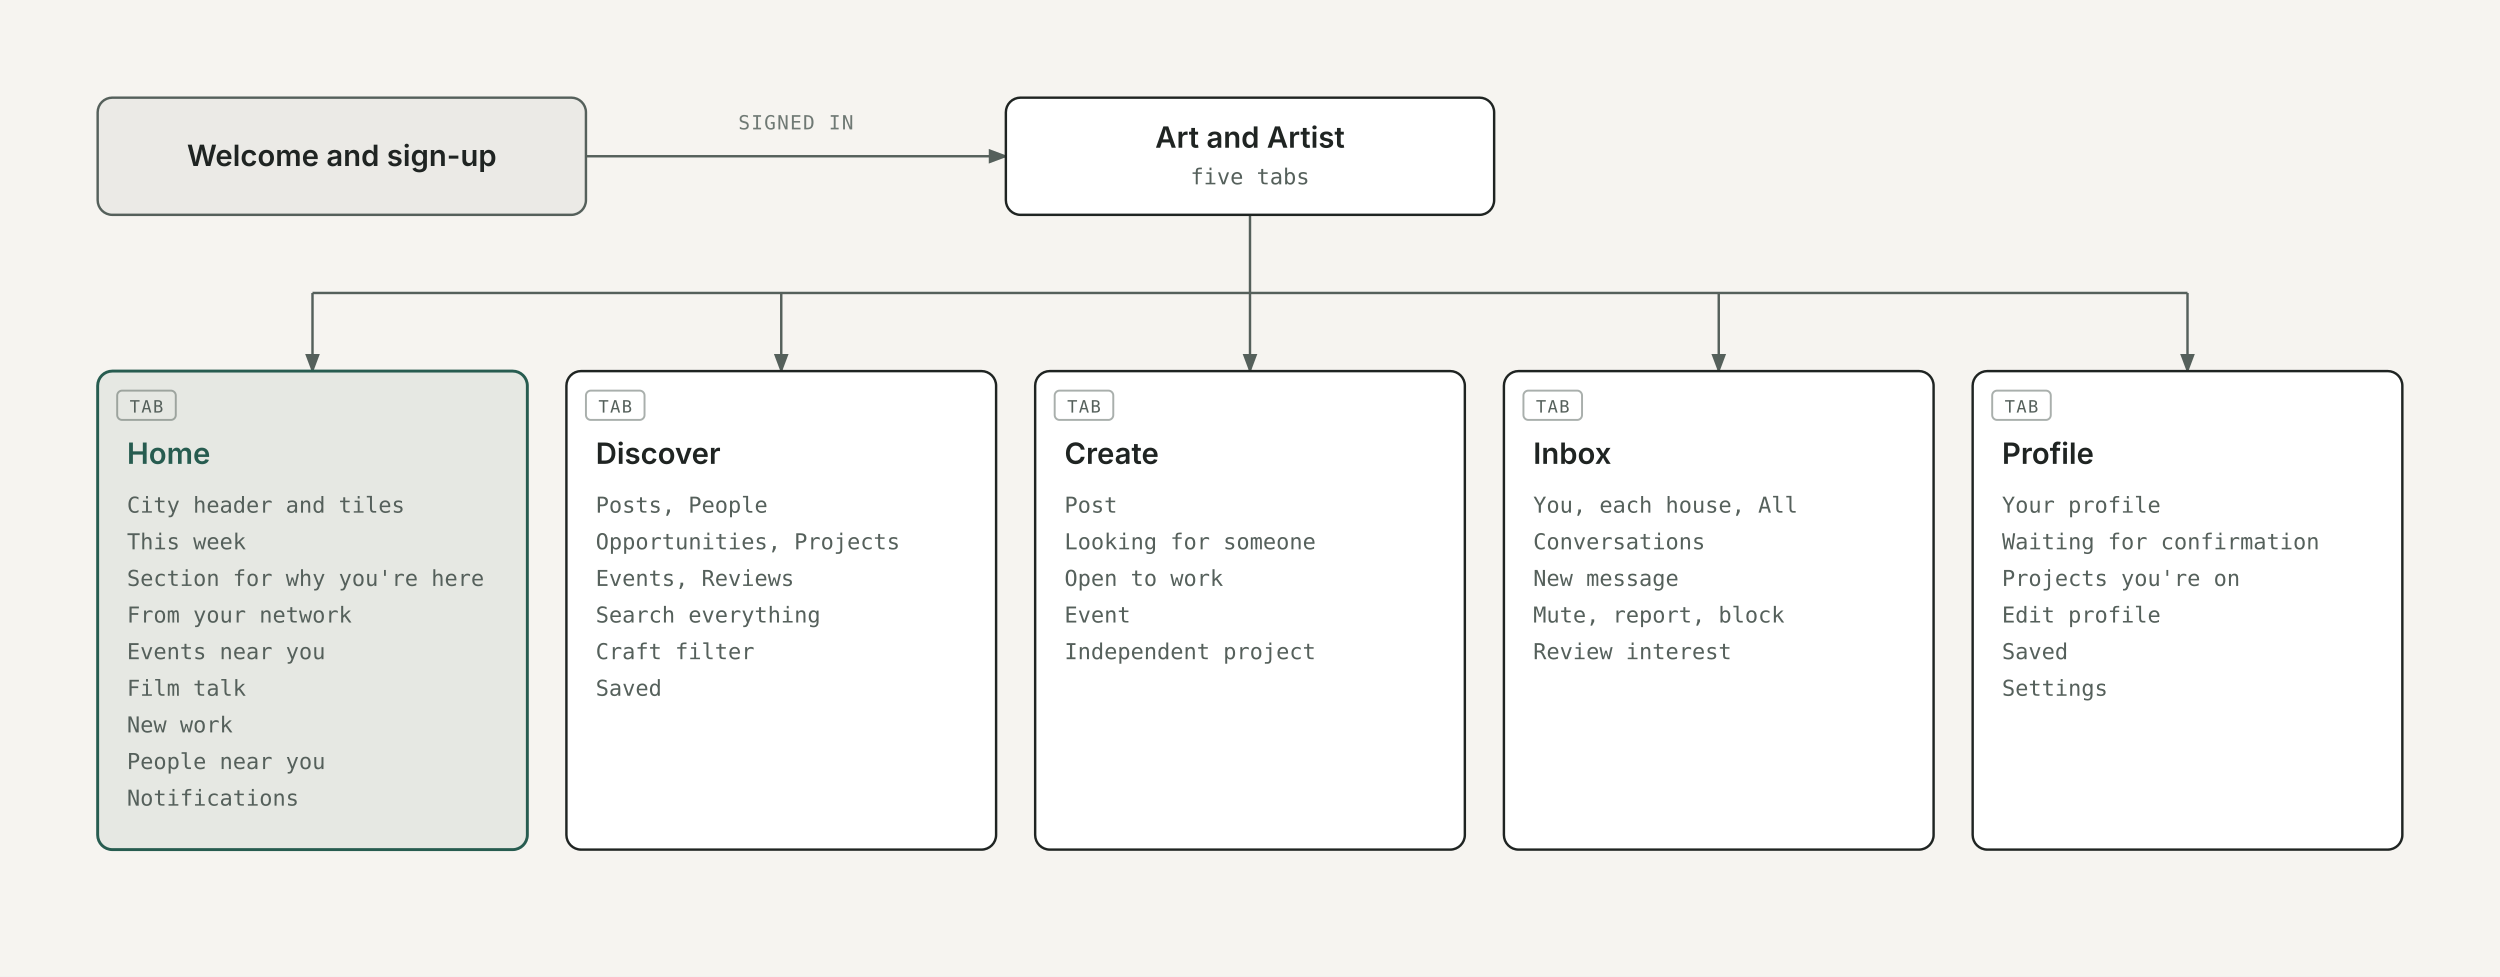
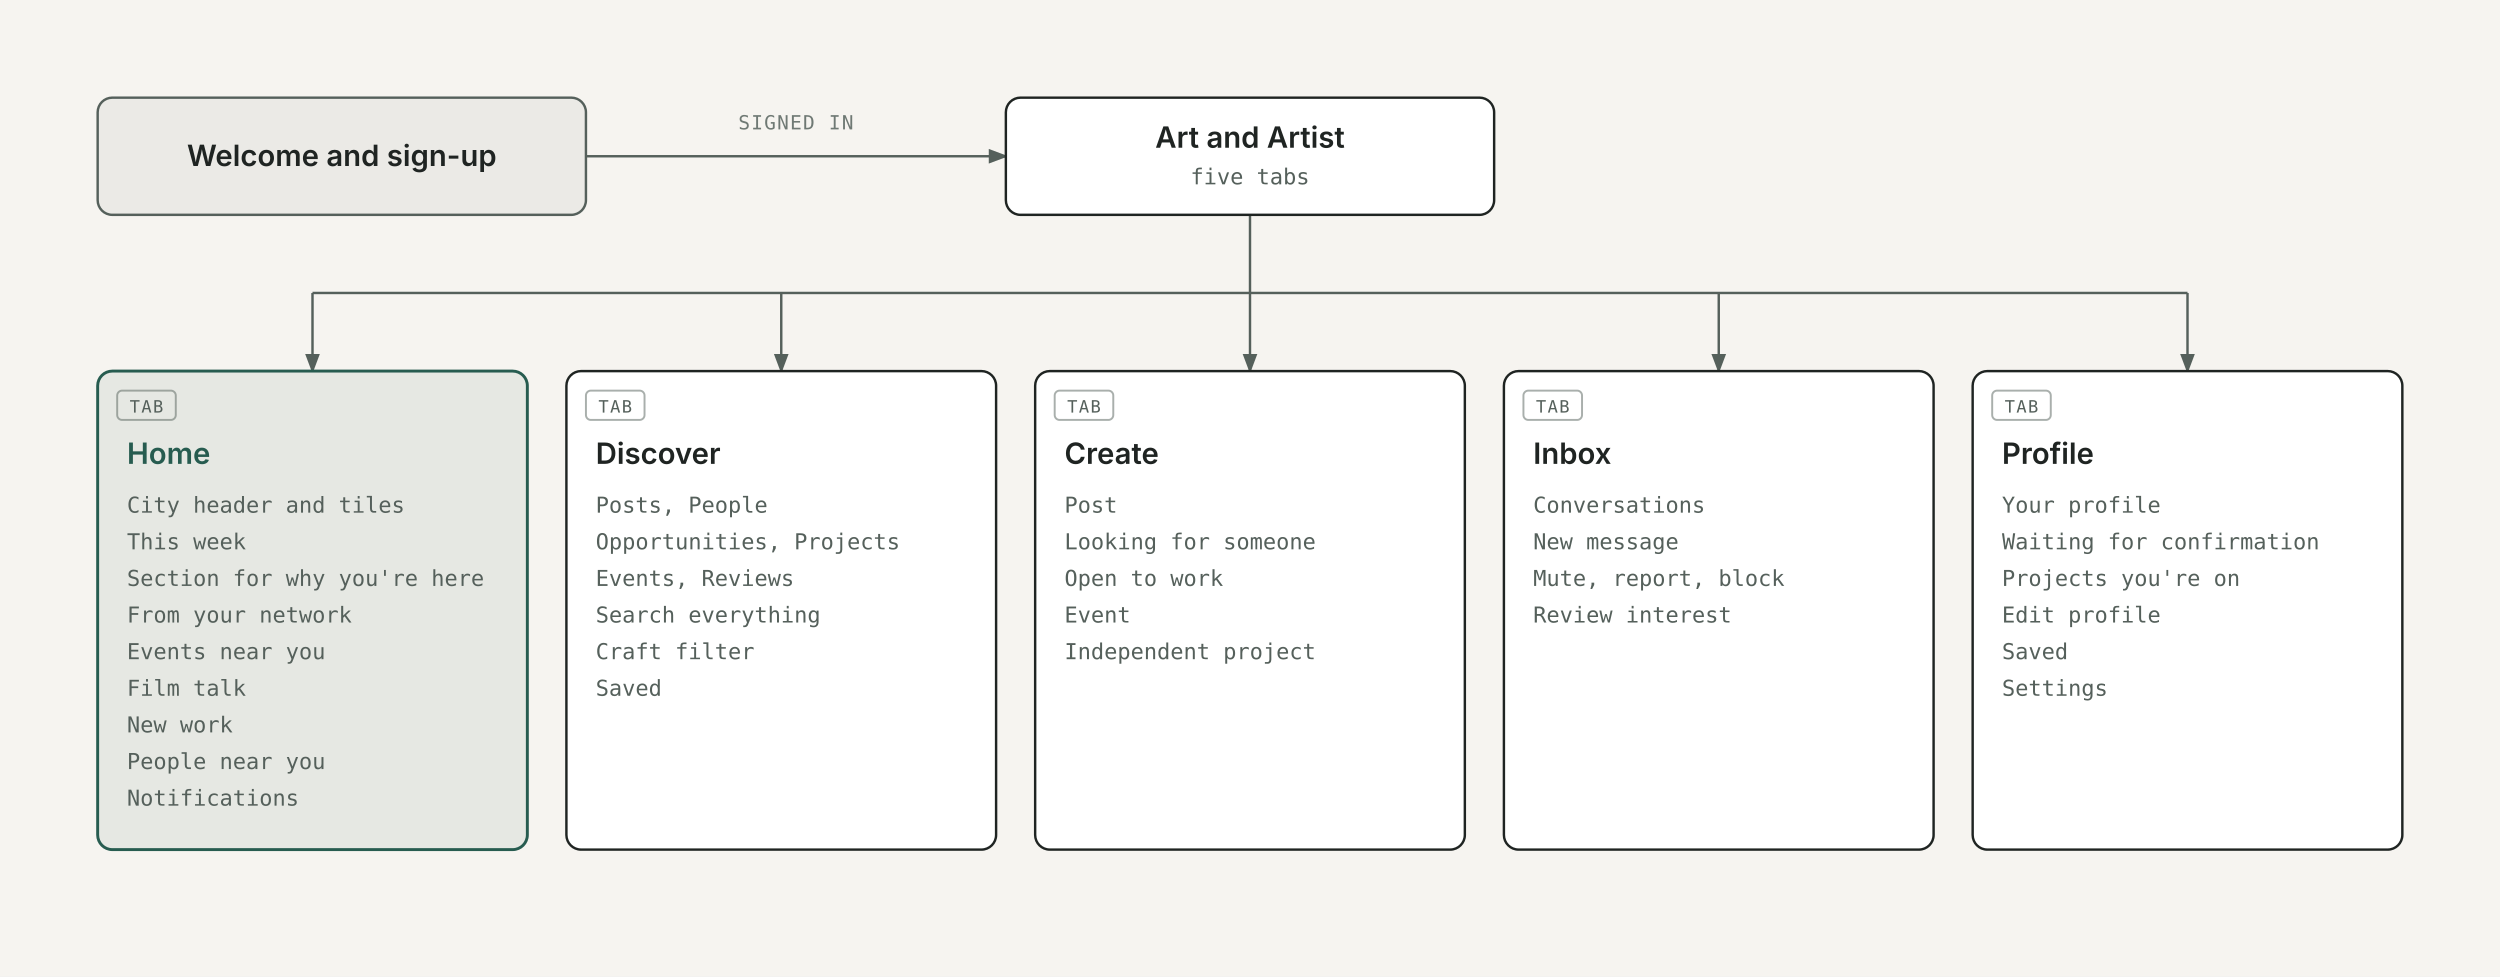
<svg xmlns="http://www.w3.org/2000/svg" id="ana-ia-person" class="dd" viewBox="0 0 1024 400" width="1024" role="img" aria-labelledby="ana-ia-person-title ana-ia-person-desc" style="min-width:1024px;max-width:none">
  <style>#ana-ia-person .dd-paper{fill:#f6f4f0}#ana-ia-person .dd-mask{fill:#f6f4f0}#ana-ia-person .dd-node{fill:#ffffff;stroke:#1f2422}#ana-ia-person .dd-focal{fill:rgba(39,92,80,0.08);stroke:#275c50}#ana-ia-person .dd-opt{fill:rgba(31,36,34,0.02);stroke:rgba(31,36,34,0.32)}#ana-ia-person .dd-store{fill:rgba(31,36,34,0.05);stroke:#55605b}#ana-ia-person .dd-lane{fill:rgba(31,36,34,0.025);stroke:rgba(31,36,34,0.14)}#ana-ia-person .dd-rule{stroke:rgba(31,36,34,0.14)}#ana-ia-person .dd-name{fill:#1f2422}#ana-ia-person .dd-sub{fill:#55605b}#ana-ia-person .dd-soft{fill:#6f7974}#ana-ia-person .dd-acc{fill:#275c50}#ana-ia-person .dd-tag{stroke:#55605b}#ana-ia-person .dd-tagt{fill:#55605b}#ana-ia-person .dd-edge{stroke:#55605b}#ana-ia-person .dd-edge-acc{stroke:#275c50}#ana-ia-person .dd-mk{fill:#55605b}#ana-ia-person .dd-mk-acc{fill:#275c50}#ana-ia-person .dd-dot{fill:#1f2422}#ana-ia-person .dd-ring{stroke:#1f2422}@media (prefers-color-scheme: dark){:root:not([data-theme='light']) #ana-ia-person .dd-paper,svg#ana-ia-person:root .dd-paper{fill:#171a19}:root:not([data-theme='light']) #ana-ia-person .dd-mask,svg#ana-ia-person:root .dd-mask{fill:#171a19}:root:not([data-theme='light']) #ana-ia-person .dd-node,svg#ana-ia-person:root .dd-node{fill:#1f2321;stroke:#eef0ee}:root:not([data-theme='light']) #ana-ia-person .dd-focal,svg#ana-ia-person:root .dd-focal{fill:rgba(124,195,174,0.12);stroke:#7cc3ae}:root:not([data-theme='light']) #ana-ia-person .dd-opt,svg#ana-ia-person:root .dd-opt{fill:rgba(238,240,238,0.03);stroke:rgba(238,240,238,0.34)}:root:not([data-theme='light']) #ana-ia-person .dd-store,svg#ana-ia-person:root .dd-store{fill:rgba(238,240,238,0.06);stroke:#a9b2ad}:root:not([data-theme='light']) #ana-ia-person .dd-lane,svg#ana-ia-person:root .dd-lane{fill:rgba(238,240,238,0.03);stroke:rgba(238,240,238,0.14)}:root:not([data-theme='light']) #ana-ia-person .dd-rule,svg#ana-ia-person:root .dd-rule{stroke:rgba(238,240,238,0.14)}:root:not([data-theme='light']) #ana-ia-person .dd-name,svg#ana-ia-person:root .dd-name{fill:#eef0ee}:root:not([data-theme='light']) #ana-ia-person .dd-sub,svg#ana-ia-person:root .dd-sub{fill:#a9b2ad}:root:not([data-theme='light']) #ana-ia-person .dd-soft,svg#ana-ia-person:root .dd-soft{fill:#8f9993}:root:not([data-theme='light']) #ana-ia-person .dd-acc,svg#ana-ia-person:root .dd-acc{fill:#7cc3ae}:root:not([data-theme='light']) #ana-ia-person .dd-tag,svg#ana-ia-person:root .dd-tag{stroke:#a9b2ad}:root:not([data-theme='light']) #ana-ia-person .dd-tagt,svg#ana-ia-person:root .dd-tagt{fill:#a9b2ad}:root:not([data-theme='light']) #ana-ia-person .dd-edge,svg#ana-ia-person:root .dd-edge{stroke:#a9b2ad}:root:not([data-theme='light']) #ana-ia-person .dd-edge-acc,svg#ana-ia-person:root .dd-edge-acc{stroke:#7cc3ae}:root:not([data-theme='light']) #ana-ia-person .dd-mk,svg#ana-ia-person:root .dd-mk{fill:#a9b2ad}:root:not([data-theme='light']) #ana-ia-person .dd-mk-acc,svg#ana-ia-person:root .dd-mk-acc{fill:#7cc3ae}:root:not([data-theme='light']) #ana-ia-person .dd-dot,svg#ana-ia-person:root .dd-dot{fill:#eef0ee}:root:not([data-theme='light']) #ana-ia-person .dd-ring,svg#ana-ia-person:root .dd-ring{stroke:#eef0ee}}:root[data-theme='dark'] #ana-ia-person .dd-paper{fill:#171a19}:root[data-theme='dark'] #ana-ia-person .dd-mask{fill:#171a19}:root[data-theme='dark'] #ana-ia-person .dd-node{fill:#1f2321;stroke:#eef0ee}:root[data-theme='dark'] #ana-ia-person .dd-focal{fill:rgba(124,195,174,0.12);stroke:#7cc3ae}:root[data-theme='dark'] #ana-ia-person .dd-opt{fill:rgba(238,240,238,0.03);stroke:rgba(238,240,238,0.34)}:root[data-theme='dark'] #ana-ia-person .dd-store{fill:rgba(238,240,238,0.06);stroke:#a9b2ad}:root[data-theme='dark'] #ana-ia-person .dd-lane{fill:rgba(238,240,238,0.03);stroke:rgba(238,240,238,0.14)}:root[data-theme='dark'] #ana-ia-person .dd-rule{stroke:rgba(238,240,238,0.14)}:root[data-theme='dark'] #ana-ia-person .dd-name{fill:#eef0ee}:root[data-theme='dark'] #ana-ia-person .dd-sub{fill:#a9b2ad}:root[data-theme='dark'] #ana-ia-person .dd-soft{fill:#8f9993}:root[data-theme='dark'] #ana-ia-person .dd-acc{fill:#7cc3ae}:root[data-theme='dark'] #ana-ia-person .dd-tag{stroke:#a9b2ad}:root[data-theme='dark'] #ana-ia-person .dd-tagt{fill:#a9b2ad}:root[data-theme='dark'] #ana-ia-person .dd-edge{stroke:#a9b2ad}:root[data-theme='dark'] #ana-ia-person .dd-edge-acc{stroke:#7cc3ae}:root[data-theme='dark'] #ana-ia-person .dd-mk{fill:#a9b2ad}:root[data-theme='dark'] #ana-ia-person .dd-mk-acc{fill:#7cc3ae}:root[data-theme='dark'] #ana-ia-person .dd-dot{fill:#eef0ee}:root[data-theme='dark'] #ana-ia-person .dd-ring{stroke:#eef0ee}</style>
  <defs>
    <marker id="ana-ia-person-a" markerWidth="8" markerHeight="6" refX="7" refY="3" orient="auto">
      <polygon class="dd-mk" points="0 0, 8 3, 0 6" fill="#55605b" />
    </marker>
    <marker id="ana-ia-person-aa" markerWidth="8" markerHeight="6" refX="7" refY="3" orient="auto">
      <polygon class="dd-mk-acc" points="0 0, 8 3, 0 6" fill="#275c50" />
    </marker>
  </defs>
  <rect class="dd-paper" width="100%" height="100%" fill="#f6f4f0" />
  <path class="dd-edge" d="M240,64 L412,64" fill="none" stroke="#55605b" stroke-width="1" marker-end="url(#ana-ia-person-a)" />
  <path class="dd-edge" d="M512,88 L512,120" fill="none" stroke="#55605b" stroke-width="1" />
  <path class="dd-edge" d="M128,120 L896,120" fill="none" stroke="#55605b" stroke-width="1" />
  <path class="dd-edge" d="M128,120 L128,152" fill="none" stroke="#55605b" stroke-width="1" marker-end="url(#ana-ia-person-a)" />
  <path class="dd-edge" d="M320,120 L320,152" fill="none" stroke="#55605b" stroke-width="1" marker-end="url(#ana-ia-person-a)" />
  <path class="dd-edge" d="M512,120 L512,152" fill="none" stroke="#55605b" stroke-width="1" marker-end="url(#ana-ia-person-a)" />
  <path class="dd-edge" d="M704,120 L704,152" fill="none" stroke="#55605b" stroke-width="1" marker-end="url(#ana-ia-person-a)" />
  <path class="dd-edge" d="M896,120 L896,152" fill="none" stroke="#55605b" stroke-width="1" marker-end="url(#ana-ia-person-a)" />
  <rect class="dd-mask" x="298" y="44" width="56" height="12" rx="2" fill="#f6f4f0" />
  <text x="326" y="53" class="dd-soft" fill="#6f7974" font-size="8" font-family="'Geist Mono', ui-monospace, Menlo, monospace" text-anchor="middle" letter-spacing="0.06em">SIGNED IN</text>
  <rect class="dd-mask" x="40" y="40" width="200" height="48" rx="6" fill="#f6f4f0" />
  <rect class="dd-store" x="40" y="40" width="200" height="48" rx="6" fill="rgba(31,36,34,0.05)" stroke="#55605b" stroke-width="1" />
  <text x="140" y="68" class="dd-name" fill="#1f2422" font-size="12" font-family="'Geist', system-ui, -apple-system, 'Segoe UI', sans-serif" text-anchor="middle" font-weight="600">Welcome and sign-up</text>
  <rect class="dd-mask" x="412" y="40" width="200" height="48" rx="6" fill="#f6f4f0" />
  <rect class="dd-node" x="412" y="40" width="200" height="48" rx="6" fill="#ffffff" stroke="#1f2422" stroke-width="1" />
  <text x="512" y="60.5" class="dd-name" fill="#1f2422" font-size="12" font-family="'Geist', system-ui, -apple-system, 'Segoe UI', sans-serif" text-anchor="middle" font-weight="600">Art and Artist</text>
  <text x="512" y="75.5" class="dd-sub" fill="#55605b" font-size="9" font-family="'Geist Mono', ui-monospace, Menlo, monospace" text-anchor="middle">five tabs</text>
  <rect class="dd-mask" x="40" y="152" width="176" height="196" rx="6" fill="#f6f4f0" />
  <rect class="dd-focal" x="40" y="152" width="176" height="196" rx="6" fill="rgba(39,92,80,0.08)" stroke="#275c50" stroke-width="1.2" />
  <rect class="dd-tag" x="48" y="160" width="24" height="12" rx="2" fill="none" stroke="#55605b" stroke-opacity="0.5" stroke-width="0.8" />
  <text x="60" y="169" class="dd-tagt" fill="#55605b" font-size="7" font-family="'Geist Mono', ui-monospace, Menlo, monospace" text-anchor="middle" font-weight="500" letter-spacing="0.08em">TAB</text>
  <text x="52" y="190" class="dd-acc" fill="#275c50" font-size="12" font-family="'Geist', system-ui, -apple-system, 'Segoe UI', sans-serif" text-anchor="start" font-weight="600">Home</text>
  <text x="52" y="210" class="dd-sub" fill="#55605b" font-size="9" font-family="'Geist Mono', ui-monospace, Menlo, monospace" text-anchor="start">City header and tiles</text>
  <text x="52" y="225" class="dd-sub" fill="#55605b" font-size="9" font-family="'Geist Mono', ui-monospace, Menlo, monospace" text-anchor="start">This week</text>
  <text x="52" y="240" class="dd-sub" fill="#55605b" font-size="9" font-family="'Geist Mono', ui-monospace, Menlo, monospace" text-anchor="start">Section for why you're here</text>
  <text x="52" y="255" class="dd-sub" fill="#55605b" font-size="9" font-family="'Geist Mono', ui-monospace, Menlo, monospace" text-anchor="start">From your network</text>
  <text x="52" y="270" class="dd-sub" fill="#55605b" font-size="9" font-family="'Geist Mono', ui-monospace, Menlo, monospace" text-anchor="start">Events near you</text>
  <text x="52" y="285" class="dd-sub" fill="#55605b" font-size="9" font-family="'Geist Mono', ui-monospace, Menlo, monospace" text-anchor="start">Film talk</text>
  <text x="52" y="300" class="dd-sub" fill="#55605b" font-size="9" font-family="'Geist Mono', ui-monospace, Menlo, monospace" text-anchor="start">New work</text>
  <text x="52" y="315" class="dd-sub" fill="#55605b" font-size="9" font-family="'Geist Mono', ui-monospace, Menlo, monospace" text-anchor="start">People near you</text>
  <text x="52" y="330" class="dd-sub" fill="#55605b" font-size="9" font-family="'Geist Mono', ui-monospace, Menlo, monospace" text-anchor="start">Notifications</text>
  <rect class="dd-mask" x="232" y="152" width="176" height="196" rx="6" fill="#f6f4f0" />
  <rect class="dd-node" x="232" y="152" width="176" height="196" rx="6" fill="#ffffff" stroke="#1f2422" stroke-width="1" />
  <rect class="dd-tag" x="240" y="160" width="24" height="12" rx="2" fill="none" stroke="#55605b" stroke-opacity="0.5" stroke-width="0.8" />
  <text x="252" y="169" class="dd-tagt" fill="#55605b" font-size="7" font-family="'Geist Mono', ui-monospace, Menlo, monospace" text-anchor="middle" font-weight="500" letter-spacing="0.08em">TAB</text>
  <text x="244" y="190" class="dd-name" fill="#1f2422" font-size="12" font-family="'Geist', system-ui, -apple-system, 'Segoe UI', sans-serif" text-anchor="start" font-weight="600">Discover</text>
  <text x="244" y="210" class="dd-sub" fill="#55605b" font-size="9" font-family="'Geist Mono', ui-monospace, Menlo, monospace" text-anchor="start">Posts, People</text>
  <text x="244" y="225" class="dd-sub" fill="#55605b" font-size="9" font-family="'Geist Mono', ui-monospace, Menlo, monospace" text-anchor="start">Opportunities, Projects</text>
  <text x="244" y="240" class="dd-sub" fill="#55605b" font-size="9" font-family="'Geist Mono', ui-monospace, Menlo, monospace" text-anchor="start">Events, Reviews</text>
  <text x="244" y="255" class="dd-sub" fill="#55605b" font-size="9" font-family="'Geist Mono', ui-monospace, Menlo, monospace" text-anchor="start">Search everything</text>
  <text x="244" y="270" class="dd-sub" fill="#55605b" font-size="9" font-family="'Geist Mono', ui-monospace, Menlo, monospace" text-anchor="start">Craft filter</text>
  <text x="244" y="285" class="dd-sub" fill="#55605b" font-size="9" font-family="'Geist Mono', ui-monospace, Menlo, monospace" text-anchor="start">Saved</text>
  <rect class="dd-mask" x="424" y="152" width="176" height="196" rx="6" fill="#f6f4f0" />
  <rect class="dd-node" x="424" y="152" width="176" height="196" rx="6" fill="#ffffff" stroke="#1f2422" stroke-width="1" />
  <rect class="dd-tag" x="432" y="160" width="24" height="12" rx="2" fill="none" stroke="#55605b" stroke-opacity="0.5" stroke-width="0.8" />
  <text x="444" y="169" class="dd-tagt" fill="#55605b" font-size="7" font-family="'Geist Mono', ui-monospace, Menlo, monospace" text-anchor="middle" font-weight="500" letter-spacing="0.08em">TAB</text>
  <text x="436" y="190" class="dd-name" fill="#1f2422" font-size="12" font-family="'Geist', system-ui, -apple-system, 'Segoe UI', sans-serif" text-anchor="start" font-weight="600">Create</text>
  <text x="436" y="210" class="dd-sub" fill="#55605b" font-size="9" font-family="'Geist Mono', ui-monospace, Menlo, monospace" text-anchor="start">Post</text>
  <text x="436" y="225" class="dd-sub" fill="#55605b" font-size="9" font-family="'Geist Mono', ui-monospace, Menlo, monospace" text-anchor="start">Looking for someone</text>
  <text x="436" y="240" class="dd-sub" fill="#55605b" font-size="9" font-family="'Geist Mono', ui-monospace, Menlo, monospace" text-anchor="start">Open to work</text>
  <text x="436" y="255" class="dd-sub" fill="#55605b" font-size="9" font-family="'Geist Mono', ui-monospace, Menlo, monospace" text-anchor="start">Event</text>
  <text x="436" y="270" class="dd-sub" fill="#55605b" font-size="9" font-family="'Geist Mono', ui-monospace, Menlo, monospace" text-anchor="start">Independent project</text>
  <rect class="dd-mask" x="616" y="152" width="176" height="196" rx="6" fill="#f6f4f0" />
  <rect class="dd-node" x="616" y="152" width="176" height="196" rx="6" fill="#ffffff" stroke="#1f2422" stroke-width="1" />
  <rect class="dd-tag" x="624" y="160" width="24" height="12" rx="2" fill="none" stroke="#55605b" stroke-opacity="0.5" stroke-width="0.8" />
  <text x="636" y="169" class="dd-tagt" fill="#55605b" font-size="7" font-family="'Geist Mono', ui-monospace, Menlo, monospace" text-anchor="middle" font-weight="500" letter-spacing="0.08em">TAB</text>
  <text x="628" y="190" class="dd-name" fill="#1f2422" font-size="12" font-family="'Geist', system-ui, -apple-system, 'Segoe UI', sans-serif" text-anchor="start" font-weight="600">Inbox</text>
-   <text x="628" y="210" class="dd-sub" fill="#55605b" font-size="9" font-family="'Geist Mono', ui-monospace, Menlo, monospace" text-anchor="start">You, each house, All</text>
-   <text x="628" y="225" class="dd-sub" fill="#55605b" font-size="9" font-family="'Geist Mono', ui-monospace, Menlo, monospace" text-anchor="start">Conversations</text>
-   <text x="628" y="240" class="dd-sub" fill="#55605b" font-size="9" font-family="'Geist Mono', ui-monospace, Menlo, monospace" text-anchor="start">New message</text>
-   <text x="628" y="255" class="dd-sub" fill="#55605b" font-size="9" font-family="'Geist Mono', ui-monospace, Menlo, monospace" text-anchor="start">Mute, report, block</text>
-   <text x="628" y="270" class="dd-sub" fill="#55605b" font-size="9" font-family="'Geist Mono', ui-monospace, Menlo, monospace" text-anchor="start">Review interest</text>
+   <text x="628" y="210" class="dd-sub" fill="#55605b" font-size="9" font-family="'Geist Mono', ui-monospace, Menlo, monospace" text-anchor="start">Conversations</text>
+   <text x="628" y="225" class="dd-sub" fill="#55605b" font-size="9" font-family="'Geist Mono', ui-monospace, Menlo, monospace" text-anchor="start">New message</text>
+   <text x="628" y="240" class="dd-sub" fill="#55605b" font-size="9" font-family="'Geist Mono', ui-monospace, Menlo, monospace" text-anchor="start">Mute, report, block</text>
+   <text x="628" y="255" class="dd-sub" fill="#55605b" font-size="9" font-family="'Geist Mono', ui-monospace, Menlo, monospace" text-anchor="start">Review interest</text>
  <rect class="dd-mask" x="808" y="152" width="176" height="196" rx="6" fill="#f6f4f0" />
  <rect class="dd-node" x="808" y="152" width="176" height="196" rx="6" fill="#ffffff" stroke="#1f2422" stroke-width="1" />
  <rect class="dd-tag" x="816" y="160" width="24" height="12" rx="2" fill="none" stroke="#55605b" stroke-opacity="0.5" stroke-width="0.8" />
  <text x="828" y="169" class="dd-tagt" fill="#55605b" font-size="7" font-family="'Geist Mono', ui-monospace, Menlo, monospace" text-anchor="middle" font-weight="500" letter-spacing="0.08em">TAB</text>
  <text x="820" y="190" class="dd-name" fill="#1f2422" font-size="12" font-family="'Geist', system-ui, -apple-system, 'Segoe UI', sans-serif" text-anchor="start" font-weight="600">Profile</text>
  <text x="820" y="210" class="dd-sub" fill="#55605b" font-size="9" font-family="'Geist Mono', ui-monospace, Menlo, monospace" text-anchor="start">Your profile</text>
  <text x="820" y="225" class="dd-sub" fill="#55605b" font-size="9" font-family="'Geist Mono', ui-monospace, Menlo, monospace" text-anchor="start">Waiting for confirmation</text>
  <text x="820" y="240" class="dd-sub" fill="#55605b" font-size="9" font-family="'Geist Mono', ui-monospace, Menlo, monospace" text-anchor="start">Projects you're on</text>
  <text x="820" y="255" class="dd-sub" fill="#55605b" font-size="9" font-family="'Geist Mono', ui-monospace, Menlo, monospace" text-anchor="start">Edit profile</text>
  <text x="820" y="270" class="dd-sub" fill="#55605b" font-size="9" font-family="'Geist Mono', ui-monospace, Menlo, monospace" text-anchor="start">Saved</text>
  <text x="820" y="285" class="dd-sub" fill="#55605b" font-size="9" font-family="'Geist Mono', ui-monospace, Menlo, monospace" text-anchor="start">Settings</text>
</svg>
